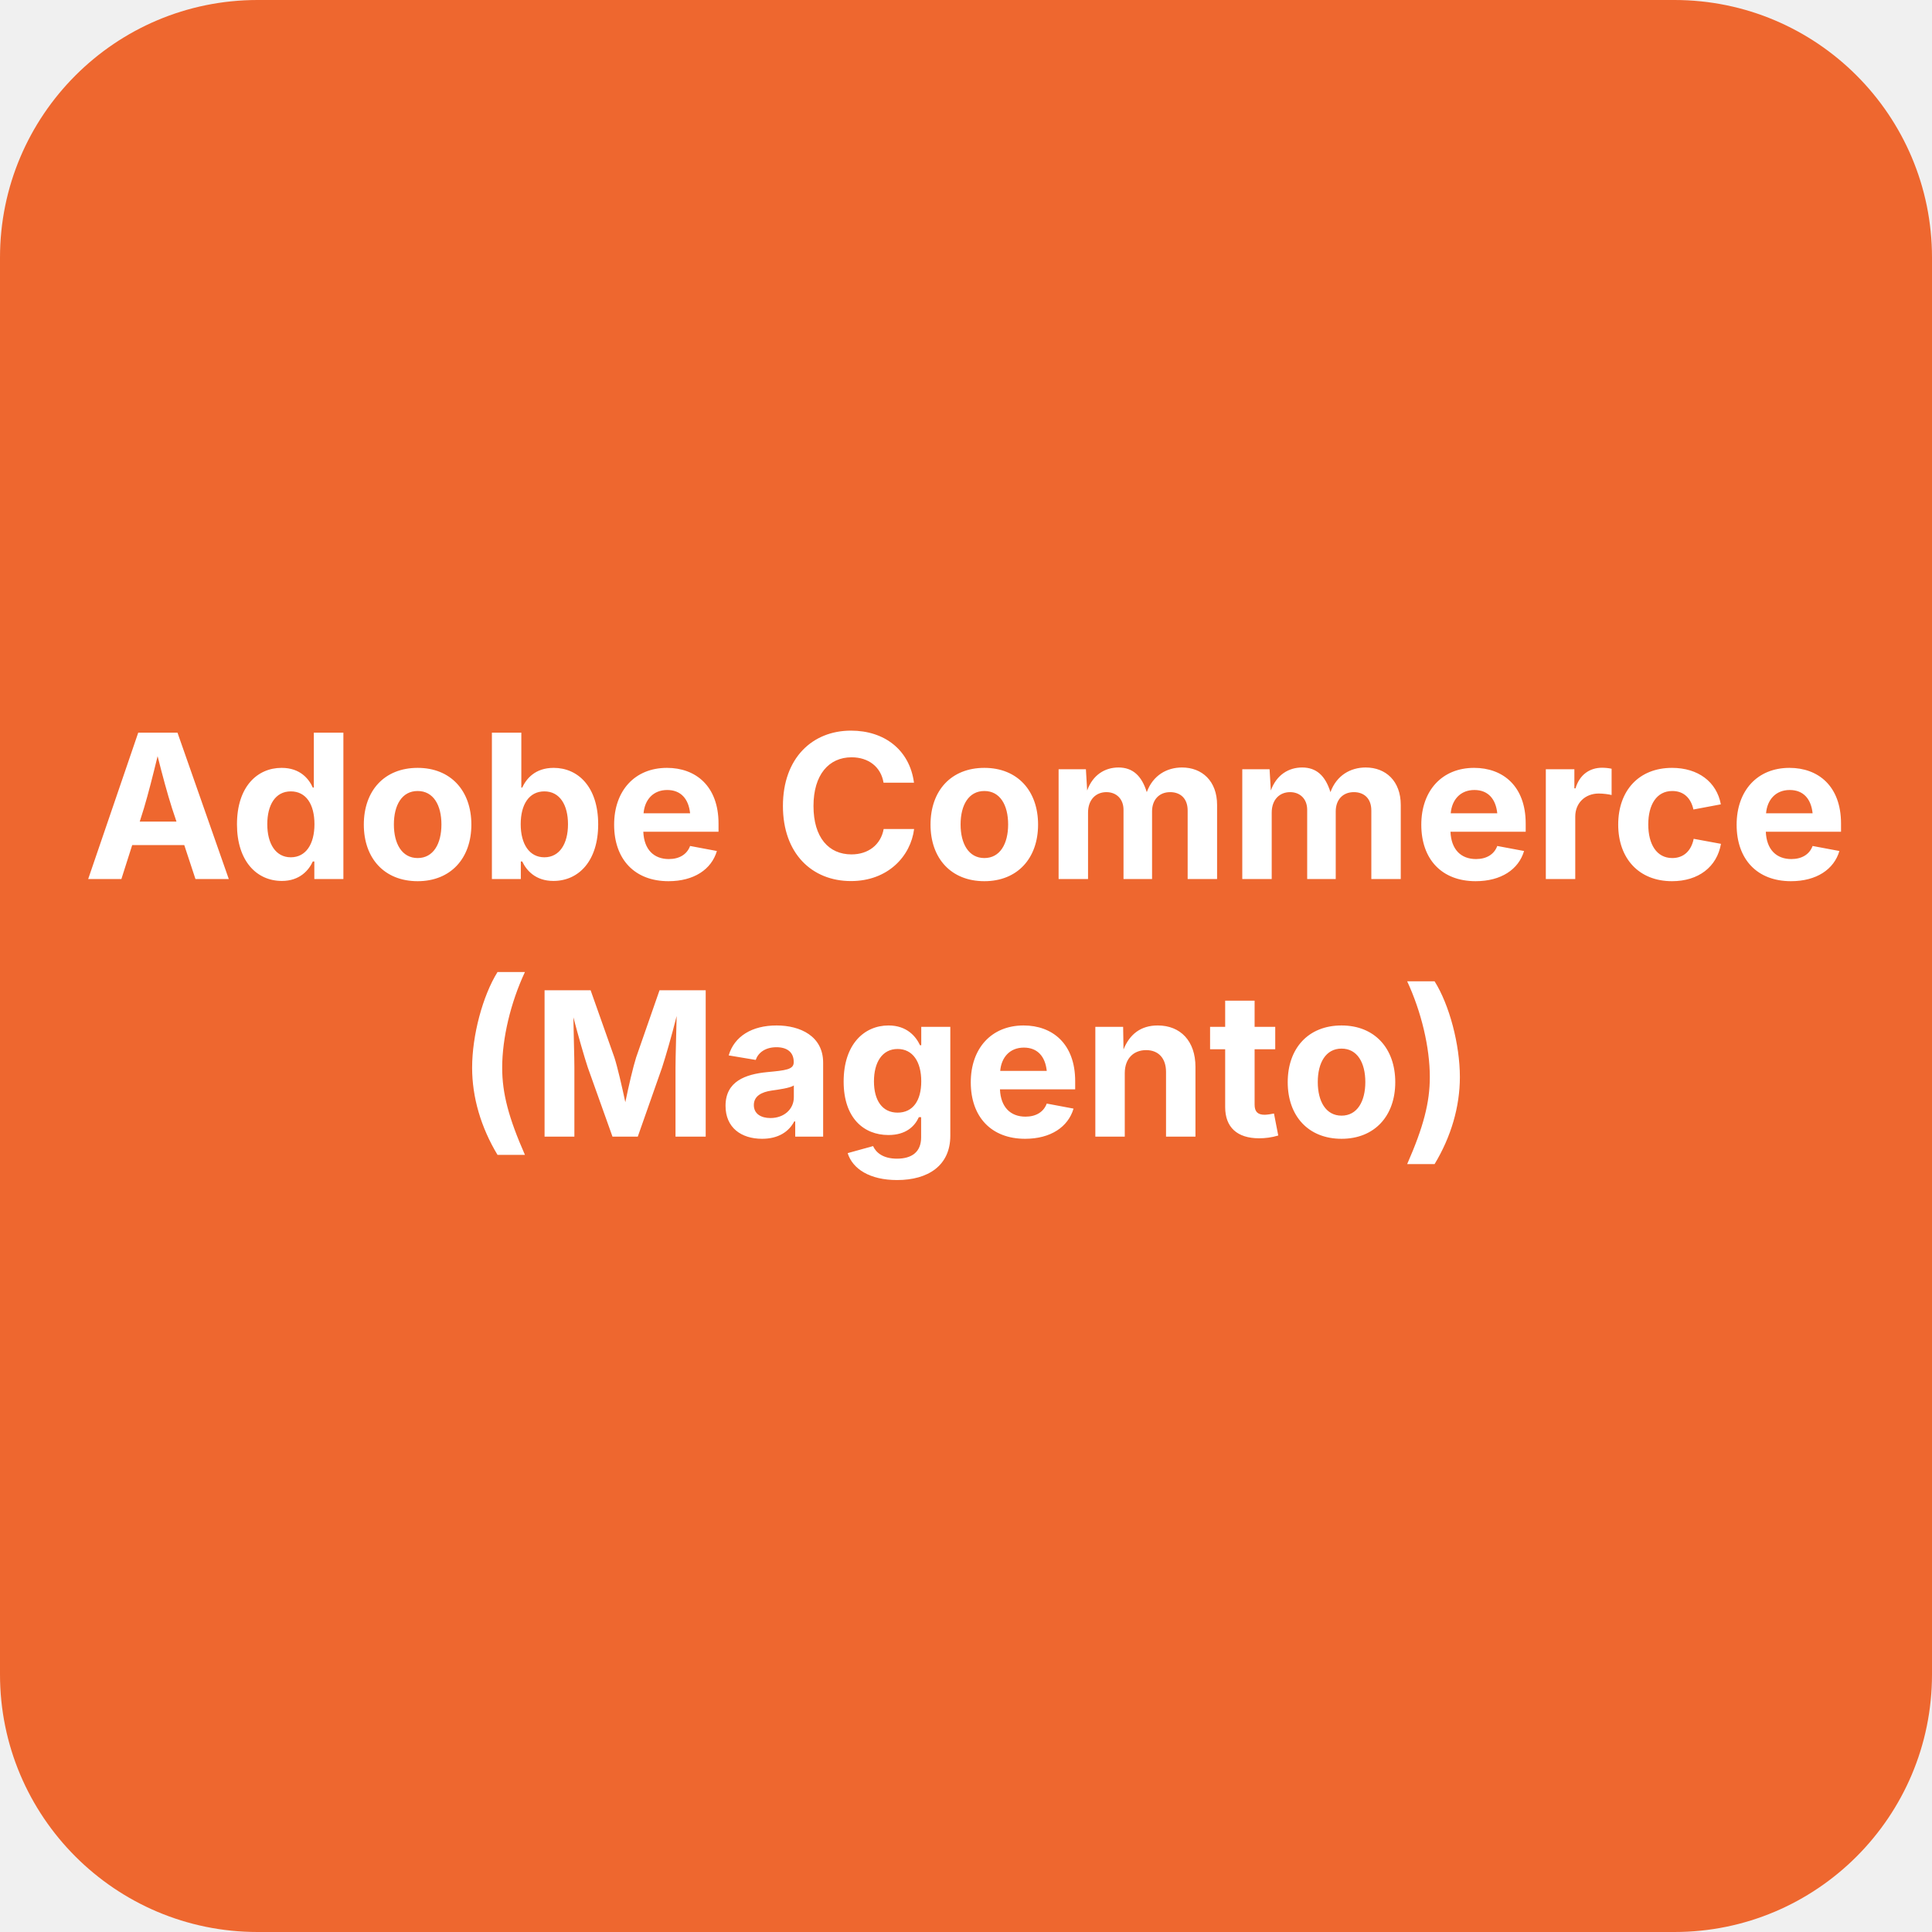
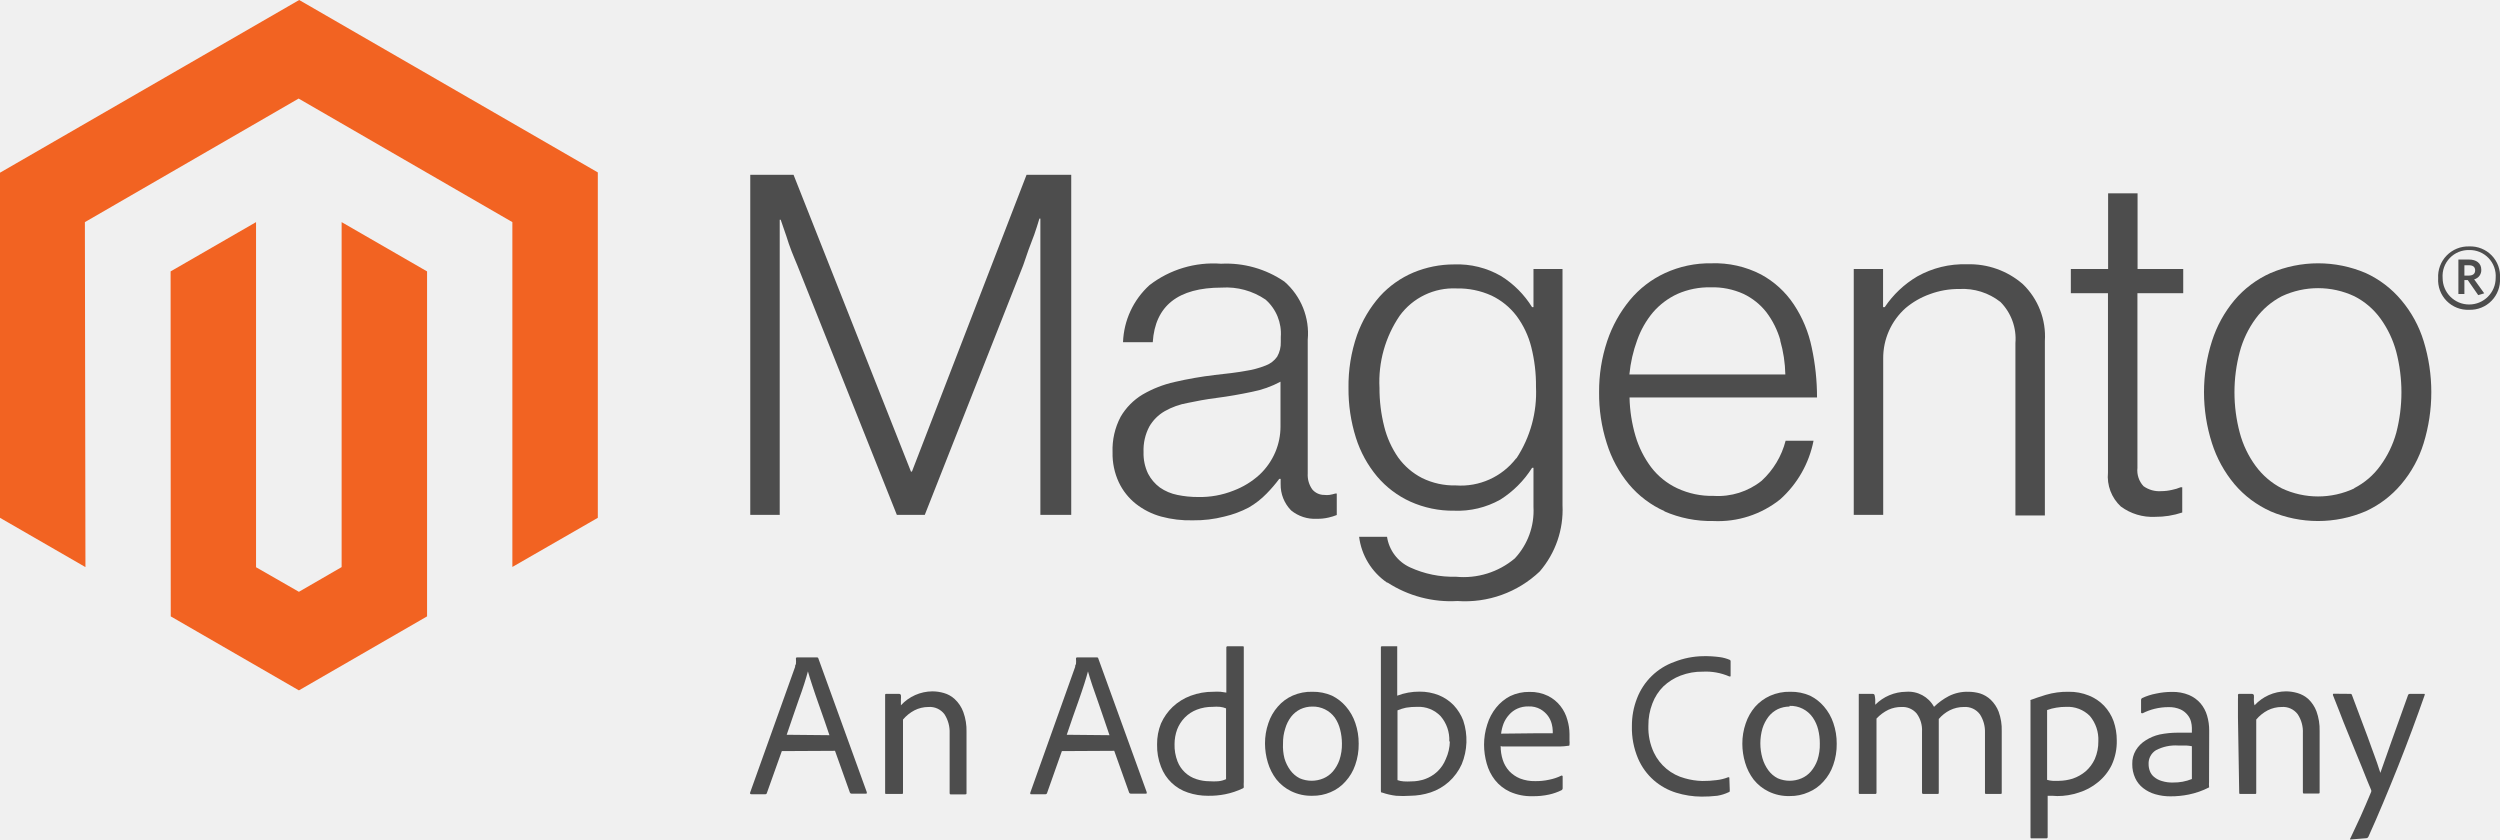
- <svg xmlns="http://www.w3.org/2000/svg" viewBox="0 0 240 240" width="240" height="240">
-   <rect width="240" height="240" rx="32" fill="#EE672F" />
-   <text x="120.0" y="109.2" text-anchor="middle" font-family="-apple-system, BlinkMacSystemFont, &quot;Hiragino Sans&quot;, &quot;Yu Gothic&quot;, &quot;Meiryo&quot;, sans-serif" font-size="25" font-weight="700" fill="#FFFFFF">Adobe Commerce</text>
-   <text x="120.0" y="141.2" text-anchor="middle" font-family="-apple-system, BlinkMacSystemFont, &quot;Hiragino Sans&quot;, &quot;Yu Gothic&quot;, &quot;Meiryo&quot;, sans-serif" font-size="25" font-weight="700" fill="#FFFFFF"> (Magento)</text>
+ <svg xmlns="http://www.w3.org/2000/svg" viewBox="0 0 179.07 60.13">
+   <defs>
+     <style>.cls-1{fill:#f26322;}.cls-2{fill:#4d4d4d;}</style>
+   </defs>
+   <g id="Layer_2" data-name="Layer 2">
+     <g id="Layer_1-2" data-name="Layer 1">
+       <polygon class="cls-1" points="21.43 0 0 12.37 0 37.09 6.12 40.62 6.08 15.91 21.39 7.06 36.7 15.91 36.7 40.61 42.82 37.09 42.82 12.35 21.43 0" />
+       <polygon class="cls-1" points="24.47 40.62 21.41 42.39 18.34 40.63 18.34 15.91 12.22 19.44 12.23 44.15 21.41 49.45 30.59 44.15 30.59 19.44 24.47 15.91 24.47 40.62" />
+       <path class="cls-2" d="M56.84,12.52l8.41,21.26h.07l8.21-21.26h3.2V36.88H74.52V15.66h-.07c-.11.38-.24.77-.37,1.15l-.4,1.06L73.29,19,66.24,36.88h-2L57.11,19c-.14-.32-.27-.66-.41-1s-.26-.73-.37-1.07l-.41-1.19h-.07V36.88H53.74V12.52Z" />
+       <path class="cls-2" d="M83.17,37a5.12,5.12,0,0,1-1.82-.92,4.33,4.33,0,0,1-1.21-1.53,4.83,4.83,0,0,1-.45-2.15,5.06,5.06,0,0,1,.58-2.55,4.51,4.51,0,0,1,1.57-1.59,8.06,8.06,0,0,1,2.3-.9A26.88,26.88,0,0,1,87,26.86c.86-.09,1.6-.18,2.2-.29a6.44,6.44,0,0,0,1.46-.39,1.75,1.75,0,0,0,.82-.63,2,2,0,0,0,.26-1.07v-.34a3.24,3.24,0,0,0-1.09-2.68,5,5,0,0,0-3.14-.86q-4.69,0-4.94,3.91H80.44a5.8,5.8,0,0,1,1.9-4.09,7.48,7.48,0,0,1,5.12-1.53A7.38,7.38,0,0,1,92,20.17a4.92,4.92,0,0,1,1.67,4.17v9.58A1.77,1.77,0,0,0,94,35.06a1.11,1.11,0,0,0,.86.39,1.47,1.47,0,0,0,.36,0,2.89,2.89,0,0,0,.43-.1h.1v1.54a4,4,0,0,1-.58.18,3.4,3.4,0,0,1-.85.09,2.68,2.68,0,0,1-1.84-.6,2.62,2.62,0,0,1-.75-1.89v-.37h-.1a10.13,10.13,0,0,1-.9,1.05,5.88,5.88,0,0,1-1.28,1A7.28,7.28,0,0,1,87.7,37a8.57,8.57,0,0,1-2.25.27A7.91,7.91,0,0,1,83.17,37m5.19-1.86A5.79,5.79,0,0,0,90.22,34a4.8,4.8,0,0,0,1.13-1.62,4.7,4.7,0,0,0,.37-1.82V27.34a7.2,7.2,0,0,1-2.06.73c-.81.17-1.64.32-2.5.43s-1.45.23-2.08.36a5.1,5.1,0,0,0-1.65.59,3,3,0,0,0-1.11,1.11,3.61,3.61,0,0,0-.41,1.82,3.35,3.35,0,0,0,.32,1.54,2.89,2.89,0,0,0,.85,1,3.35,3.35,0,0,0,1.25.53,7.2,7.2,0,0,0,1.5.15,6.45,6.45,0,0,0,2.53-.46" />
+       <path class="cls-2" d="M99.35,41.73a4.69,4.69,0,0,1-2-3.28h2A2.88,2.88,0,0,0,101,40.64a7.38,7.38,0,0,0,3.28.67A5.69,5.69,0,0,0,108.5,40a5,5,0,0,0,1.34-3.69v-2.8h-.1a7.28,7.28,0,0,1-2.28,2.28,6.24,6.24,0,0,1-3.31.79,7.39,7.39,0,0,1-3.13-.65,6.83,6.83,0,0,1-2.38-1.8,8.12,8.12,0,0,1-1.52-2.78,11.51,11.51,0,0,1-.53-3.56A11.09,11.09,0,0,1,97.2,24a8.53,8.53,0,0,1,1.64-2.78,6.87,6.87,0,0,1,2.4-1.7,7.56,7.56,0,0,1,2.91-.58,6.23,6.23,0,0,1,3.38.84A6.93,6.93,0,0,1,109.74,22h.1V19.27h2.08V36.2a6.77,6.77,0,0,1-1.63,4.73,7.77,7.77,0,0,1-5.9,2.12,8.31,8.31,0,0,1-5-1.32m9.23-8.9a8.58,8.58,0,0,0,1.4-5.11,11.19,11.19,0,0,0-.34-2.87,6.32,6.32,0,0,0-1.06-2.23,4.89,4.89,0,0,0-1.79-1.45,5.75,5.75,0,0,0-2.5-.51,4.77,4.77,0,0,0-4.07,1.95,8.41,8.41,0,0,0-1.45,5.17,11.08,11.08,0,0,0,.34,2.78,6.72,6.72,0,0,0,1,2.21,4.83,4.83,0,0,0,1.71,1.47,5.21,5.21,0,0,0,2.42.53,5,5,0,0,0,4.32-1.94" />
+       <path class="cls-2" d="M119.24,36.62a7.09,7.09,0,0,1-2.57-1.94,8.61,8.61,0,0,1-1.58-2.93,11.61,11.61,0,0,1-.55-3.66,11.32,11.32,0,0,1,.58-3.66,9.23,9.23,0,0,1,1.62-2.93,7.17,7.17,0,0,1,2.52-1.94,7.65,7.65,0,0,1,3.32-.7,7.18,7.18,0,0,1,3.56.8,6.57,6.57,0,0,1,2.35,2.15,8.76,8.76,0,0,1,1.28,3.08,16.92,16.92,0,0,1,.38,3.58H116.72a10.57,10.57,0,0,0,.43,2.77,7.08,7.08,0,0,0,1.12,2.23,5.06,5.06,0,0,0,1.86,1.5,5.84,5.84,0,0,0,2.62.55,5,5,0,0,0,3.43-1.08,5.88,5.88,0,0,0,1.72-2.87h2a7.6,7.6,0,0,1-2.38,4.19,7.12,7.12,0,0,1-4.81,1.56,8.37,8.37,0,0,1-3.51-.7m8.32-12.26a6.13,6.13,0,0,0-1-2,4.6,4.6,0,0,0-1.64-1.31,5.33,5.33,0,0,0-2.35-.47,5.64,5.64,0,0,0-2.37.47,5.2,5.2,0,0,0-1.75,1.31,6.43,6.43,0,0,0-1.14,2,9.84,9.84,0,0,0-.56,2.46h11.17a9.51,9.51,0,0,0-.37-2.44" />
+       <path class="cls-2" d="M134.88,19.27V22H135a7.23,7.23,0,0,1,2.33-2.2,6.81,6.81,0,0,1,3.56-.87,5.81,5.81,0,0,1,4,1.42,5.19,5.19,0,0,1,1.58,4.07v12.5h-2.11V24.58a3.75,3.75,0,0,0-1.07-2.95,4.37,4.37,0,0,0-2.95-.93,5.89,5.89,0,0,0-2.11.37,5.63,5.63,0,0,0-1.74,1,4.79,4.79,0,0,0-1.6,3.6V36.88h-2.11V19.27Z" />
+       <path class="cls-2" d="M151.91,36.28a2.93,2.93,0,0,1-.92-2.43V21h-2.66V19.27H151V13.85h2.11v5.42h3.27V21H153.1V33.51a1.67,1.67,0,0,0,.43,1.31,1.94,1.94,0,0,0,1.28.36,3.35,3.35,0,0,0,.76-.09,3.22,3.22,0,0,0,.63-.19h.11v1.81a6,6,0,0,1-1.95.31,3.81,3.81,0,0,1-2.45-.74" />
+       <path class="cls-2" d="M162.63,36.62a7.3,7.3,0,0,1-2.58-1.94,8.67,8.67,0,0,1-1.61-2.93,12,12,0,0,1,0-7.32,8.67,8.67,0,0,1,1.61-2.93,7.3,7.3,0,0,1,2.58-1.94,8.68,8.68,0,0,1,6.83,0A7.28,7.28,0,0,1,172,21.5a8.32,8.32,0,0,1,1.6,2.93,12.45,12.45,0,0,1,0,7.32,8.32,8.32,0,0,1-1.6,2.93,7.28,7.28,0,0,1-2.55,1.94,8.68,8.68,0,0,1-6.83,0m6-1.65a5.24,5.24,0,0,0,1.87-1.6A7.28,7.28,0,0,0,171.64,31a11.55,11.55,0,0,0,0-5.8,7.28,7.28,0,0,0-1.13-2.38,5.24,5.24,0,0,0-1.87-1.6,6.12,6.12,0,0,0-5.2,0,5.42,5.42,0,0,0-1.87,1.6,7.1,7.1,0,0,0-1.14,2.38,11.26,11.26,0,0,0,0,5.8,7.1,7.1,0,0,0,1.14,2.38,5.42,5.42,0,0,0,1.87,1.6,6.12,6.12,0,0,0,5.2,0" />
+       <path class="cls-2" d="M176.86,22.19a2.13,2.13,0,0,1-2.22-2.26,2.16,2.16,0,0,1,2.22-2.28,2.13,2.13,0,0,1,2.21,2.28,2.14,2.14,0,0,1-2.21,2.26m0-4.28a1.86,1.86,0,0,0-1.9,2,1.9,1.9,0,1,0,3.8,0,1.86,1.86,0,0,0-1.9-2m.65,3.23-.75-1.08h-.24v1h-.43V18.59h.76c.52,0,.88.26.88.73a.68.68,0,0,1-.51.69l.72,1ZM176.85,19h-.33v.74h.31c.28,0,.46-.12.46-.37s-.16-.37-.44-.37" />
+       <path class="cls-2" d="M56,53.8l-1.07,3a.11.11,0,0,1-.11.09h-1q-.12,0-.09-.12l3.22-9c0-.06,0-.12.06-.2a2.22,2.22,0,0,0,0-.4.07.07,0,0,1,.08-.08h1.44a.09.09,0,0,1,.09.08l3.47,9.58c0,.07,0,.1-.06.1H61a.13.13,0,0,1-.12-.07l-1.07-3Zm3.41-1.14c-.08-.23-.19-.56-.34-1s-.29-.84-.45-1.28-.3-.87-.44-1.29-.24-.75-.31-1h0c-.06.23-.15.53-.26.88s-.24.72-.39,1.13l-.44,1.27c-.15.44-.3.86-.43,1.26Z" />
+       <path class="cls-2" d="M63.4,51.36c0-.12,0-.27,0-.42s0-.31,0-.46,0-.29,0-.41,0-.23,0-.28,0-.09.08-.09h.92a.14.14,0,0,1,.13.09,1.29,1.29,0,0,1,0,.29c0,.13,0,.28,0,.44a3.09,3.09,0,0,1,2.26-1,3,3,0,0,1,.82.12,1.91,1.91,0,0,1,.77.43A2.38,2.38,0,0,1,69,51a3.85,3.85,0,0,1,.23,1.43v4.37c0,.07,0,.1-.11.1h-1c-.07,0-.1,0-.1-.12V52.52a2.33,2.33,0,0,0-.37-1.36,1.31,1.31,0,0,0-1.15-.52,2.2,2.2,0,0,0-1,.24,2.71,2.71,0,0,0-.82.66v5.23c0,.07,0,.1-.09.1H63.48c-.06,0-.08,0-.08-.1Z" />
+       <path class="cls-2" d="M76.06,53.8l-1.06,3a.12.12,0,0,1-.12.09h-1c-.08,0-.1,0-.08-.12l3.21-9c0-.06,0-.12.06-.2a2,2,0,0,0,0-.4s0-.08.07-.08h1.45s.07,0,.08.08l3.47,9.58c0,.07,0,.1-.06.1H81a.13.13,0,0,1-.12-.07l-1.07-3Zm3.41-1.14c-.08-.23-.19-.56-.34-1l-.44-1.28c-.16-.45-.31-.87-.45-1.29s-.24-.75-.31-1h0c-.06.23-.15.53-.26.88s-.24.72-.38,1.13-.3.83-.45,1.27-.29.86-.43,1.26Z" />
+       <path class="cls-2" d="M86.52,57a4.42,4.42,0,0,1-1.43-.23,3.08,3.08,0,0,1-1.93-1.85,4.12,4.12,0,0,1-.28-1.6,3.89,3.89,0,0,1,.28-1.5A3.75,3.75,0,0,1,84,50.63a3.84,3.84,0,0,1,1.27-.79,4.56,4.56,0,0,1,1.64-.29,3.74,3.74,0,0,1,.52,0l.41.06V46.38a.08.08,0,0,1,.09-.09H89c.06,0,.09,0,.09.07V56a2.4,2.4,0,0,0,0,.37.1.1,0,0,1-.07.1,5.33,5.33,0,0,1-1.26.42A5.74,5.74,0,0,1,86.52,57Zm1.3-6.26a1.58,1.58,0,0,0-.43-.11,2.93,2.93,0,0,0-.53,0,3.08,3.08,0,0,0-1.13.2,2.42,2.42,0,0,0-.86.56,2.54,2.54,0,0,0-.55.85,3.07,3.07,0,0,0-.19,1.06,3.19,3.19,0,0,0,.21,1.23,2.15,2.15,0,0,0,1.36,1.28,3,3,0,0,0,.94.15,4.26,4.26,0,0,0,.61,0,1.71,1.71,0,0,0,.57-.15Z" />
+       <path class="cls-2" d="M94,49.55a3.35,3.35,0,0,1,1.41.28,3.13,3.13,0,0,1,1,.78,3.52,3.52,0,0,1,.67,1.18,4.46,4.46,0,0,1,.24,1.48,4.39,4.39,0,0,1-.25,1.53,3.36,3.36,0,0,1-.7,1.18,2.91,2.91,0,0,1-1.06.76A3.18,3.18,0,0,1,94,57a3.28,3.28,0,0,1-1.52-.33,3.07,3.07,0,0,1-1.06-.85,3.73,3.73,0,0,1-.61-1.21,4.74,4.74,0,0,1-.2-1.35,4.38,4.38,0,0,1,.24-1.46,3.42,3.42,0,0,1,.68-1.19,3,3,0,0,1,1.07-.79A3.3,3.3,0,0,1,94,49.55Zm0,1.06a2,2,0,0,0-.86.19,1.92,1.92,0,0,0-.66.54,2.55,2.55,0,0,0-.42.84,3.29,3.29,0,0,0-.16,1.07A3.62,3.62,0,0,0,92,54.31a2.76,2.76,0,0,0,.42.86,1.9,1.9,0,0,0,.68.58,2.16,2.16,0,0,0,1.7,0,1.84,1.84,0,0,0,.67-.49,2.6,2.6,0,0,0,.47-.82,3.51,3.51,0,0,0,.18-1.19,4.09,4.09,0,0,0-.13-1,2.63,2.63,0,0,0-.38-.85A1.94,1.94,0,0,0,94,50.61Z" />
+       <path class="cls-2" d="M100,46.29h.08s0,0,0,.08v3.46a4.38,4.38,0,0,1,1.6-.29,3.66,3.66,0,0,1,1.39.26,3.11,3.11,0,0,1,1.06.72,3.4,3.4,0,0,1,.68,1.09,4.48,4.48,0,0,1-.11,3.13,3.8,3.8,0,0,1-.92,1.26,3.73,3.73,0,0,1-1.31.76A4.84,4.84,0,0,1,101,57,7,7,0,0,1,100,57a4.72,4.72,0,0,1-1-.23c-.06,0-.09,0-.09-.13V46.38c0-.06,0-.09.11-.09Zm3.81,6.82a2.58,2.58,0,0,0-.62-1.81,2.17,2.17,0,0,0-1.68-.67,4.5,4.5,0,0,0-.8.06,3.63,3.63,0,0,0-.61.19v5a1.63,1.63,0,0,0,.45.09,4.27,4.27,0,0,0,.53,0,3,3,0,0,0,1-.17,2.58,2.58,0,0,0,.87-.53,2.52,2.52,0,0,0,.61-.9A3.19,3.19,0,0,0,103.85,53.11Z" />
+       <path class="cls-2" d="M107.49,53.43a3.12,3.12,0,0,0,.15,1,2.2,2.2,0,0,0,.46.8,2.25,2.25,0,0,0,.77.53,2.83,2.83,0,0,0,1.09.19,4.32,4.32,0,0,0,1-.1,3.46,3.46,0,0,0,.89-.3s.08,0,.08.06v.84a.16.16,0,0,1-.08.15,3.94,3.94,0,0,1-.88.31,5.11,5.11,0,0,1-1.2.12,3.74,3.74,0,0,1-1.62-.32,2.91,2.91,0,0,1-1.07-.84,3.36,3.36,0,0,1-.59-1.18,5,5,0,0,1-.19-1.34,4.7,4.7,0,0,1,.23-1.46,3.6,3.6,0,0,1,.64-1.21,3.13,3.13,0,0,1,1-.82,3.08,3.08,0,0,1,1.38-.3,2.88,2.88,0,0,1,1.34.29,2.62,2.62,0,0,1,.88.72,2.76,2.76,0,0,1,.5,1,3.62,3.62,0,0,1,.15,1c0,.18,0,.34,0,.47a1.29,1.29,0,0,1,0,.29c0,.06,0,.09-.1.09a4.62,4.62,0,0,1-.6.05h-4.14Zm2.76-.91H111l.22,0a.19.19,0,0,0,0-.08v-.09a2.11,2.11,0,0,0-.07-.49,1.7,1.7,0,0,0-.27-.58,1.79,1.79,0,0,0-.54-.48,1.61,1.61,0,0,0-.86-.2,1.84,1.84,0,0,0-.8.16,1.72,1.72,0,0,0-.59.44,2.1,2.1,0,0,0-.39.62,3.12,3.12,0,0,0-.18.73Z" />
+       <path class="cls-2" d="M123.9,56.59c0,.09,0,.14-.07.15A3,3,0,0,1,123,57a9.47,9.47,0,0,1-1.12.06,6.23,6.23,0,0,1-1.82-.28,4.42,4.42,0,0,1-1.6-.89,4.36,4.36,0,0,1-1.13-1.56,5.58,5.58,0,0,1-.44-2.32,5.35,5.35,0,0,1,.37-2,4.47,4.47,0,0,1,2.67-2.6A5.83,5.83,0,0,1,122,47a7.72,7.72,0,0,1,1.2.07,2.78,2.78,0,0,1,.69.19.11.11,0,0,1,.07.12v1c0,.07,0,.09-.1.07a4.19,4.19,0,0,0-1.89-.34,4.28,4.28,0,0,0-1.59.28,3.71,3.71,0,0,0-1.23.77,3.39,3.39,0,0,0-.79,1.22,4.3,4.3,0,0,0-.29,1.6,4.21,4.21,0,0,0,.39,1.92,3.43,3.43,0,0,0,2.23,1.85,4.94,4.94,0,0,0,1.25.19,7.36,7.36,0,0,0,1-.06,3.21,3.21,0,0,0,.85-.21c.06,0,.08,0,.08.06Z" />
+       <path class="cls-2" d="M128.24,49.55a3.35,3.35,0,0,1,1.41.28,3.13,3.13,0,0,1,1,.78,3.52,3.52,0,0,1,.67,1.18,4.46,4.46,0,0,1,.24,1.48,4.39,4.39,0,0,1-.25,1.53,3.36,3.36,0,0,1-.7,1.18,2.91,2.91,0,0,1-1.06.76,3.18,3.18,0,0,1-1.36.28,3.25,3.25,0,0,1-1.52-.33,3.07,3.07,0,0,1-1.06-.85,3.73,3.73,0,0,1-.61-1.21,4.74,4.74,0,0,1-.2-1.35,4.38,4.38,0,0,1,.24-1.46,3.57,3.57,0,0,1,.67-1.19,3.2,3.2,0,0,1,1.07-.79A3.38,3.38,0,0,1,128.24,49.55Zm-.06,1.06a2,2,0,0,0-.85.19,1.92,1.92,0,0,0-.66.54,2.77,2.77,0,0,0-.43.84,3.86,3.86,0,0,0,0,2.13,2.76,2.76,0,0,0,.42.86,1.9,1.9,0,0,0,.68.58,2.16,2.16,0,0,0,1.7,0,1.84,1.84,0,0,0,.67-.49,2.6,2.6,0,0,0,.47-.82,3.52,3.52,0,0,0,.17-1.19,4.09,4.09,0,0,0-.12-1,2.63,2.63,0,0,0-.38-.85,1.94,1.94,0,0,0-1.67-.84Z" />
+       <path class="cls-2" d="M133.23,56.87c-.06,0-.09,0-.09-.1V51.25c0-.33,0-.62,0-.87s0-.46,0-.59,0-.09.08-.09h.93a.13.13,0,0,1,.12.07,1.94,1.94,0,0,1,.05.33c0,.13,0,.26,0,.38a3.16,3.16,0,0,1,2.21-.93,2.09,2.09,0,0,1,2,1.08,4.5,4.5,0,0,1,1.06-.77,2.92,2.92,0,0,1,1.4-.31,3,3,0,0,1,.84.12,2,2,0,0,1,.76.45,2.39,2.39,0,0,1,.57.86,3.72,3.72,0,0,1,.22,1.39v4.41c0,.06,0,.09-.1.09h-1c-.07,0-.1,0-.1-.1V52.46a2.27,2.27,0,0,0-.36-1.29,1.31,1.31,0,0,0-1.15-.53,2.24,2.24,0,0,0-1,.23,2.54,2.54,0,0,0-.8.63c0,.09,0,.22,0,.4s0,.37,0,.54v4.33c0,.07,0,.1-.1.1h-1a.09.09,0,0,1-.1-.1V52.41a2,2,0,0,0-.38-1.3,1.32,1.32,0,0,0-1.09-.47,2.2,2.2,0,0,0-.94.2,2.91,2.91,0,0,0-.85.63v5.31a.08.08,0,0,1-.09.09Z" />
+       <path class="cls-2" d="M148.17,49.55a3.71,3.71,0,0,1,1.45.27,3.08,3.08,0,0,1,1.09.73,3.24,3.24,0,0,1,.68,1.1,4.16,4.16,0,0,1,.23,1.38,4,4,0,0,1-.36,1.76,3.64,3.64,0,0,1-1,1.25,4,4,0,0,1-1.36.73,4.78,4.78,0,0,1-1.54.25L147,57l-.33,0v2.95a.09.09,0,0,1-.08.1l-.3,0-.34,0-.29,0h-.14c-.05,0-.08,0-.08-.09V50.55c0-.14,0-.25,0-.35a.06.06,0,0,1,0-.06c.26-.1.62-.22,1.1-.37A5.45,5.45,0,0,1,148.17,49.55ZM148,50.63a4,4,0,0,0-.72.06,3.45,3.45,0,0,0-.65.17v5a1.76,1.76,0,0,0,.41.07h.43a3.48,3.48,0,0,0,1-.16,2.88,2.88,0,0,0,.92-.52,2.62,2.62,0,0,0,.66-.89,3.09,3.09,0,0,0,.25-1.27,2.62,2.62,0,0,0-.61-1.81A2.23,2.23,0,0,0,148,50.63Z" />
+       <path class="cls-2" d="M158.23,55.62V56a2,2,0,0,0,0,.34.06.06,0,0,1,0,.06,5.63,5.63,0,0,1-1.45.51,6.47,6.47,0,0,1-1.31.13,3.83,3.83,0,0,1-1.09-.15,2.55,2.55,0,0,1-.87-.44,1.92,1.92,0,0,1-.57-.72,2.31,2.31,0,0,1-.21-1,1.83,1.83,0,0,1,.26-1,2.13,2.13,0,0,1,.7-.7,3.15,3.15,0,0,1,1-.42,6.56,6.56,0,0,1,1.29-.13h.66l.36,0v-.35a1.91,1.91,0,0,0-.06-.43,1.21,1.21,0,0,0-.24-.48,1.38,1.38,0,0,0-.5-.4,2,2,0,0,0-.87-.17,4.17,4.17,0,0,0-1,.12,4,4,0,0,0-.86.32c-.07,0-.11,0-.11-.07v-.9a.14.14,0,0,1,.08-.12,4.16,4.16,0,0,1,1-.32,5.22,5.22,0,0,1,1.13-.12,3,3,0,0,1,1.22.22,2.25,2.25,0,0,1,.83.6,2.4,2.4,0,0,1,.47.88,3.69,3.69,0,0,1,.15,1.07ZM157,53.45a3.34,3.34,0,0,0-.4-.05h-.58a3,3,0,0,0-1.6.34,1.11,1.11,0,0,0-.52,1,1.37,1.37,0,0,0,.09.49,1,1,0,0,0,.3.42,1.5,1.5,0,0,0,.55.29,2.43,2.43,0,0,0,.82.11,3.44,3.44,0,0,0,1.34-.25Z" />
+       <path class="cls-2" d="M160.3,51.36c0-.12,0-.27,0-.42s0-.31,0-.46,0-.29,0-.41a1.6,1.6,0,0,0,0-.28.08.08,0,0,1,.09-.09h.91a.15.15,0,0,1,.14.09,1.43,1.43,0,0,1,0,.29c0,.13,0,.28.05.44a3.09,3.09,0,0,1,2.25-1,3,3,0,0,1,.82.12,2,2,0,0,1,.78.43,2.37,2.37,0,0,1,.58.87,3.85,3.85,0,0,1,.23,1.43v4.37c0,.07,0,.1-.1.1h-1c-.07,0-.1,0-.1-.12V52.52a2.26,2.26,0,0,0-.37-1.36,1.31,1.31,0,0,0-1.15-.52,2.23,2.23,0,0,0-1,.24,2.71,2.71,0,0,0-.82.66v5.23c0,.07,0,.1-.08.1h-1.05c-.06,0-.09,0-.09-.1Z" />
+       <path class="cls-2" d="M168.36,49.7a.1.1,0,0,1,.1.07c.31.82.57,1.54.81,2.16s.43,1.15.59,1.6.31.83.41,1.13l.23.7c.23-.67.51-1.46.83-2.35s.71-2,1.16-3.24a.13.13,0,0,1,.12-.07h1c.07,0,.09,0,.06.1q-.42,1.2-.9,2.49c-.32.86-.65,1.72-1,2.6s-.7,1.73-1.06,2.59-.71,1.67-1.07,2.46a.18.18,0,0,1-.16.1l-1.11.09c-.06,0-.07,0,0-.12l.71-1.52q.38-.85.75-1.74a.21.21,0,0,0,0-.19l-.27-.65-.4-1-.5-1.22c-.17-.43-.35-.88-.54-1.33s-.36-.9-.53-1.34l-.49-1.24c0-.06,0-.09.07-.09Z" />
+     </g>
+   </g>
</svg>
